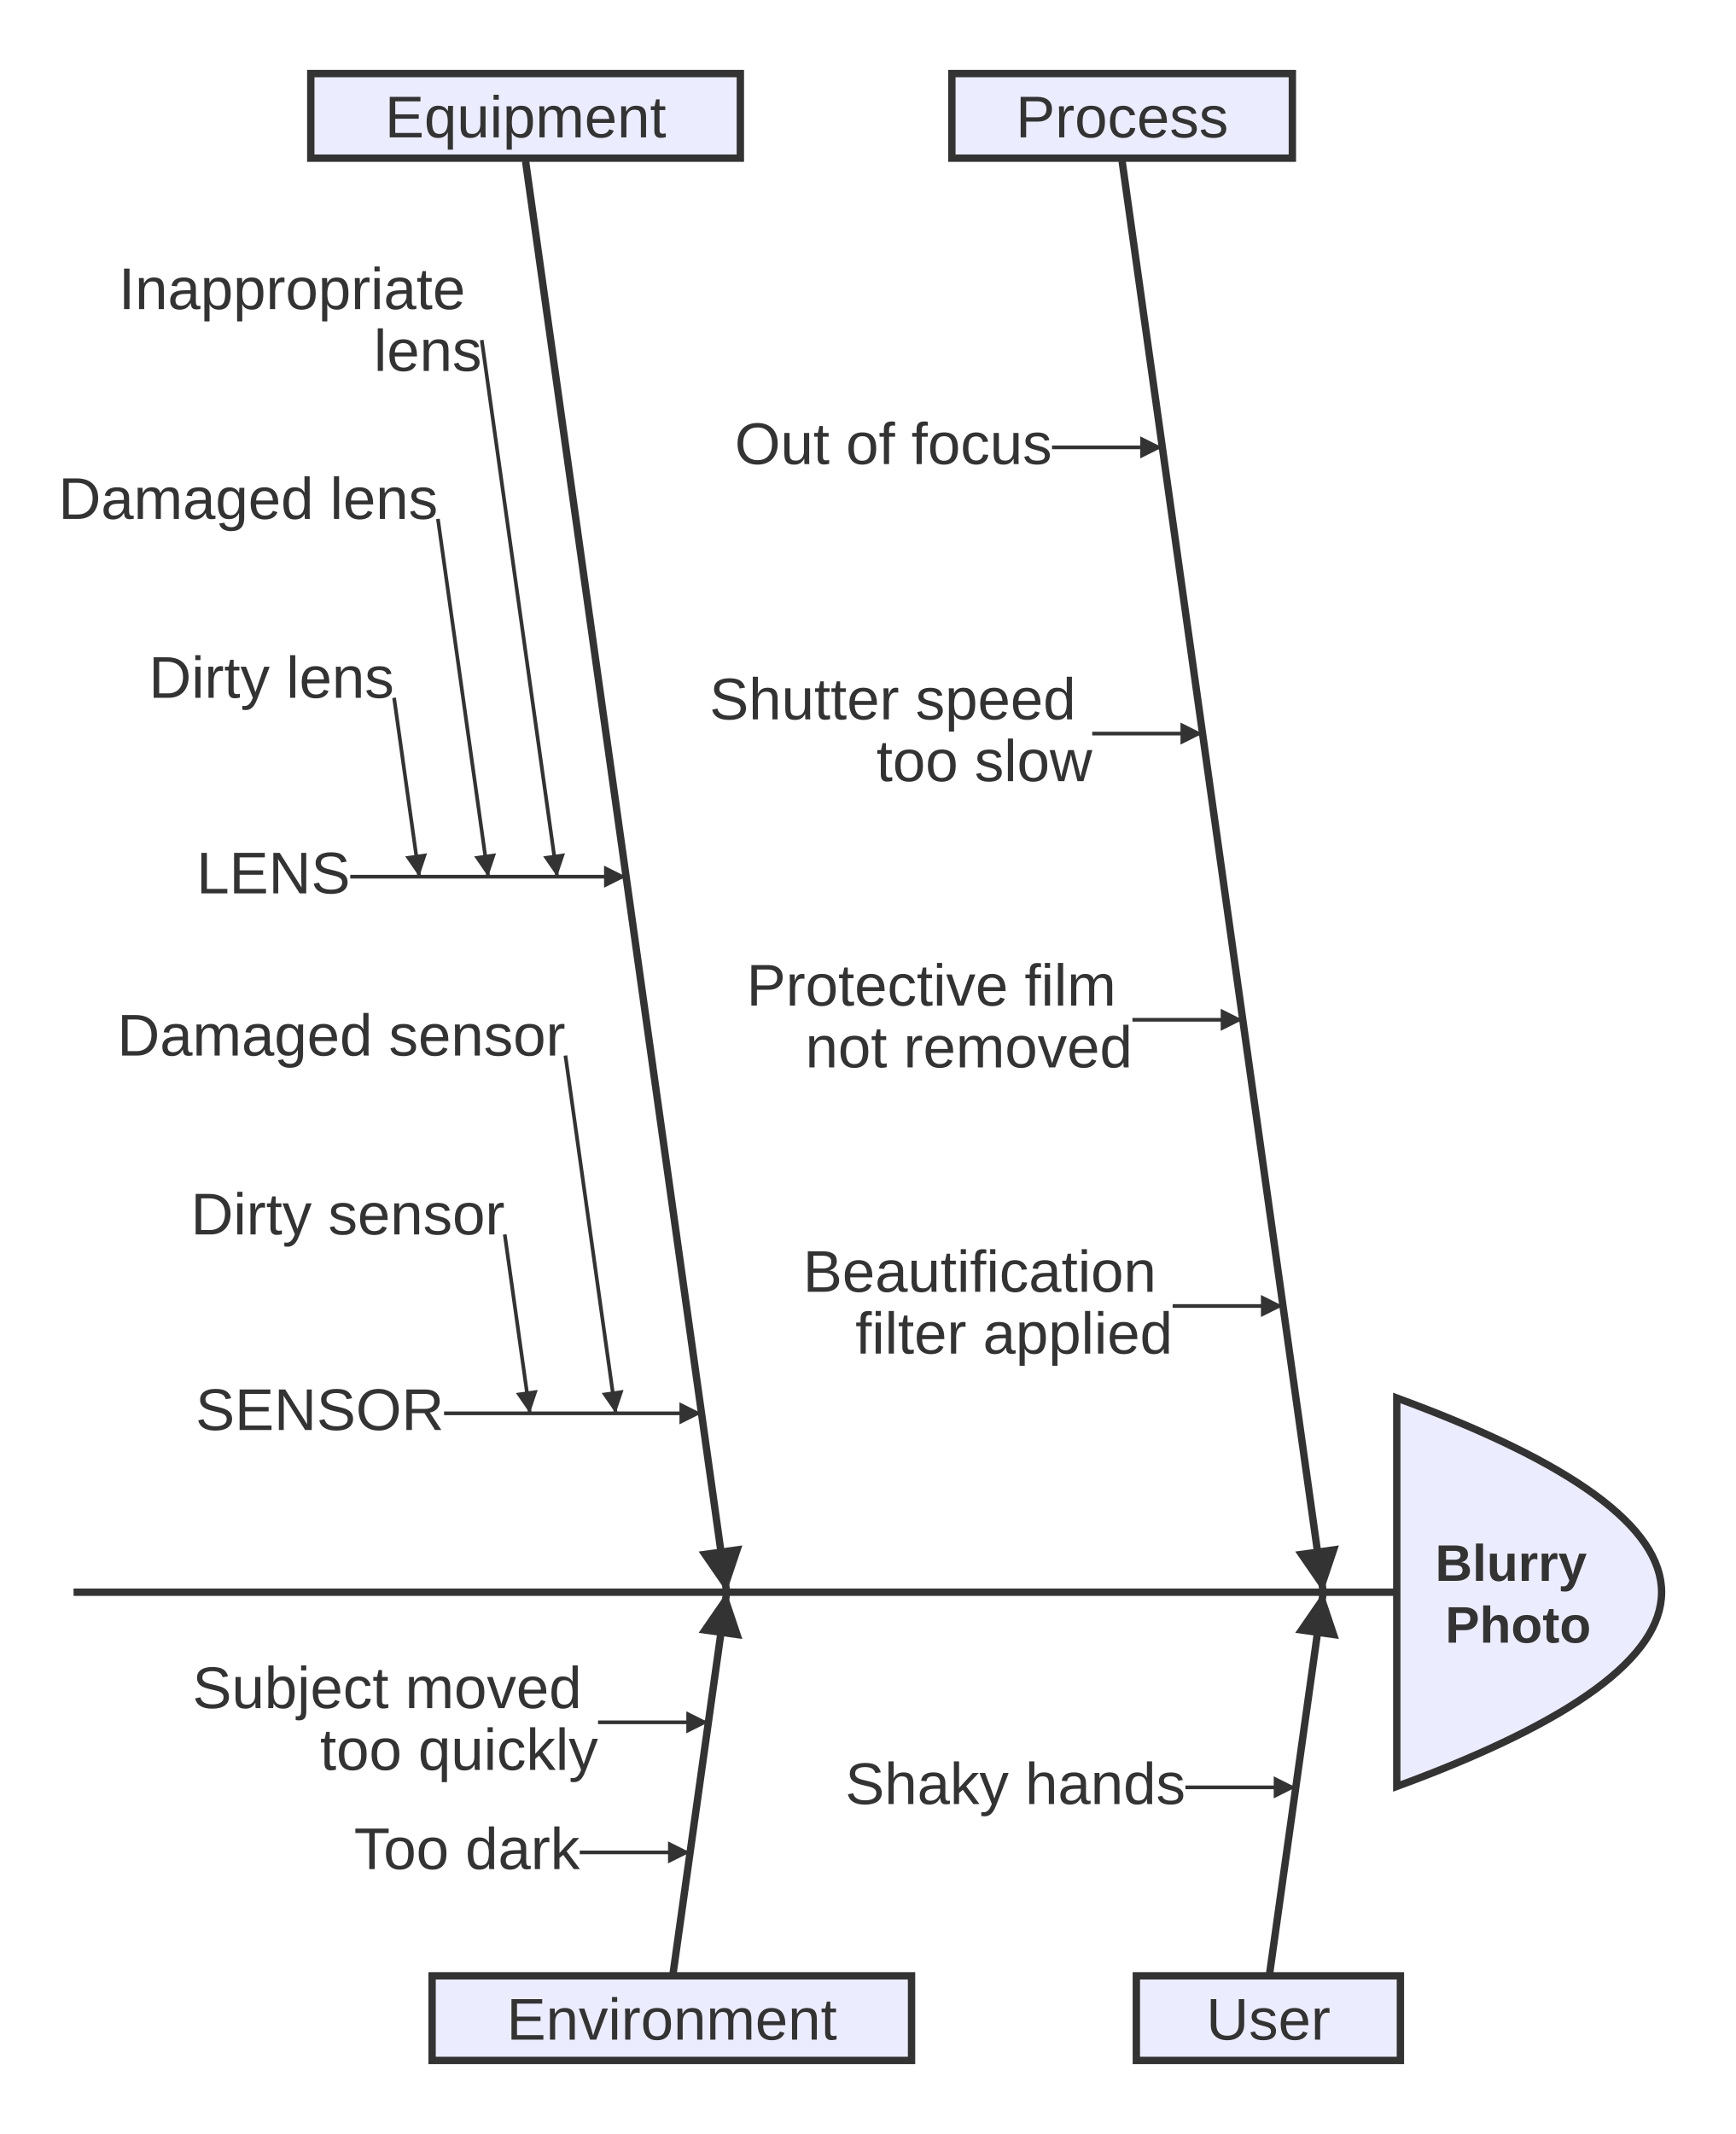
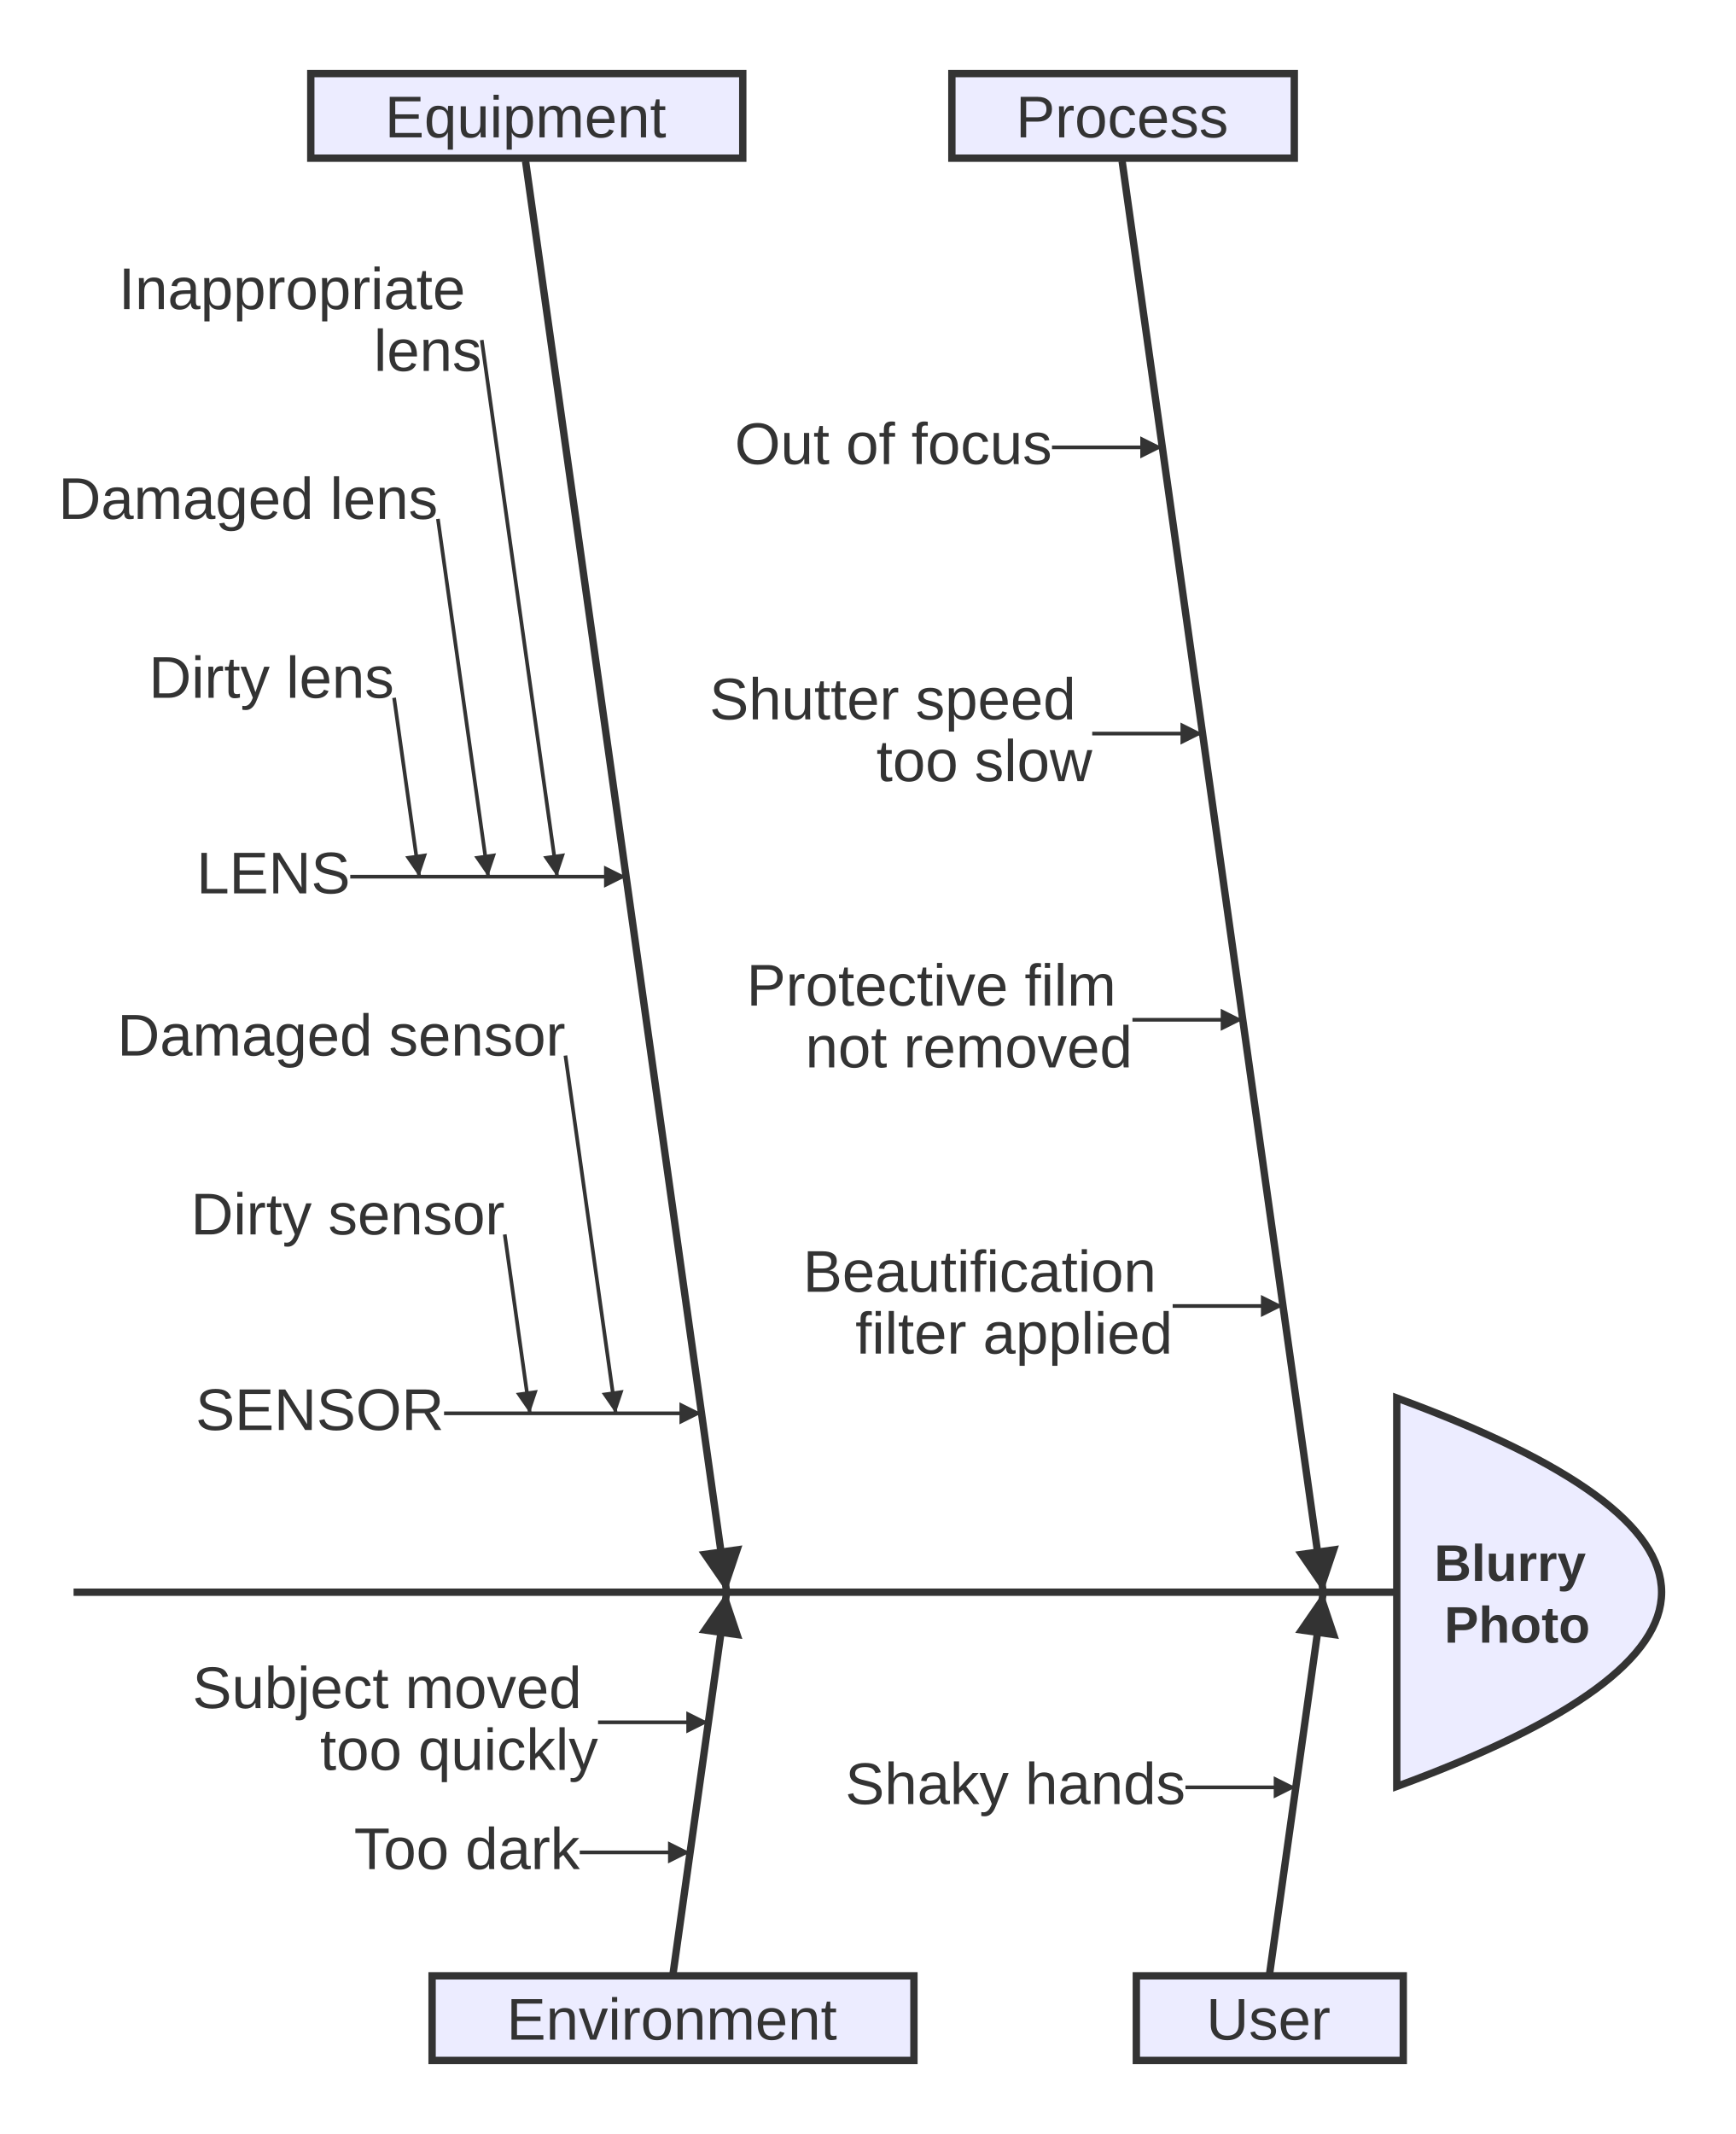
<svg xmlns="http://www.w3.org/2000/svg" id="upstream_docs_ishikawa_basic" width="100%" style="max-width: 471.765px; background-color: white;" viewBox="-379.765 -39.989 471.765 580.134" role="graphics-document document" aria-roledescription="ishikawa">
  <style>#upstream_docs_ishikawa_basic{font-family:"trebuchet ms",verdana,arial,sans-serif;font-size:16px;fill:#333;}@keyframes edge-animation-frame{from{stroke-dashoffset:0;}}@keyframes dash{to{stroke-dashoffset:0;}}#upstream_docs_ishikawa_basic .edge-animation-slow{stroke-dasharray:9,5!important;stroke-dashoffset:900;animation:dash 50s linear infinite;stroke-linecap:round;}#upstream_docs_ishikawa_basic .edge-animation-fast{stroke-dasharray:9,5!important;stroke-dashoffset:900;animation:dash 20s linear infinite;stroke-linecap:round;}#upstream_docs_ishikawa_basic .error-icon{fill:#552222;}#upstream_docs_ishikawa_basic .error-text{fill:#552222;stroke:#552222;}#upstream_docs_ishikawa_basic .edge-thickness-normal{stroke-width:1px;}#upstream_docs_ishikawa_basic .edge-thickness-thick{stroke-width:3.5px;}#upstream_docs_ishikawa_basic .edge-pattern-solid{stroke-dasharray:0;}#upstream_docs_ishikawa_basic .edge-thickness-invisible{stroke-width:0;fill:none;}#upstream_docs_ishikawa_basic .edge-pattern-dashed{stroke-dasharray:3;}#upstream_docs_ishikawa_basic .edge-pattern-dotted{stroke-dasharray:2;}#upstream_docs_ishikawa_basic .marker{fill:#333333;stroke:#333333;}#upstream_docs_ishikawa_basic .marker.cross{stroke:#333333;}#upstream_docs_ishikawa_basic svg{font-family:"trebuchet ms",verdana,arial,sans-serif;font-size:16px;}#upstream_docs_ishikawa_basic p{margin:0;}#upstream_docs_ishikawa_basic .ishikawa .ishikawa-spine,#upstream_docs_ishikawa_basic .ishikawa .ishikawa-branch,#upstream_docs_ishikawa_basic .ishikawa .ishikawa-sub-branch{stroke:#333333;stroke-width:2;fill:none;}#upstream_docs_ishikawa_basic .ishikawa .ishikawa-sub-branch{stroke-width:1;}#upstream_docs_ishikawa_basic .ishikawa .ishikawa-arrow{fill:#333333;}#upstream_docs_ishikawa_basic .ishikawa .ishikawa-head{fill:#ECECFF;stroke:#333333;stroke-width:2;}#upstream_docs_ishikawa_basic .ishikawa .ishikawa-label-box{fill:#ECECFF;stroke:#333333;stroke-width:2;}#upstream_docs_ishikawa_basic .ishikawa text{font-family:"trebuchet ms",verdana,arial,sans-serif;font-size:16px;fill:#333;}#upstream_docs_ishikawa_basic .ishikawa .ishikawa-head-label{font-weight:600;text-anchor:middle;dominant-baseline:middle;font-size:14px;}#upstream_docs_ishikawa_basic .ishikawa .ishikawa-label{text-anchor:end;}#upstream_docs_ishikawa_basic .ishikawa .ishikawa-label.cause{text-anchor:middle;dominant-baseline:middle;}#upstream_docs_ishikawa_basic .ishikawa .ishikawa-label.align{text-anchor:end;dominant-baseline:middle;}#upstream_docs_ishikawa_basic .ishikawa .ishikawa-label.up{dominant-baseline:baseline;}#upstream_docs_ishikawa_basic .ishikawa .ishikawa-label.down{dominant-baseline:hanging;}#upstream_docs_ishikawa_basic .node .neo-node{stroke:#9370DB;}#upstream_docs_ishikawa_basic [data-look="neo"].node rect,#upstream_docs_ishikawa_basic [data-look="neo"].cluster rect,#upstream_docs_ishikawa_basic [data-look="neo"].node polygon{stroke:#9370DB;filter:drop-shadow(1px 2px 2px rgba(185, 185, 185, 1));}#upstream_docs_ishikawa_basic [data-look="neo"].node path{stroke:#9370DB;stroke-width:1px;}#upstream_docs_ishikawa_basic [data-look="neo"].node .outer-path{filter:drop-shadow(1px 2px 2px rgba(185, 185, 185, 1));}#upstream_docs_ishikawa_basic [data-look="neo"].node .neo-line path{stroke:#9370DB;filter:none;}#upstream_docs_ishikawa_basic [data-look="neo"].node circle{stroke:#9370DB;filter:drop-shadow(1px 2px 2px rgba(185, 185, 185, 1));}#upstream_docs_ishikawa_basic [data-look="neo"].node circle .state-start{fill:#000000;}#upstream_docs_ishikawa_basic [data-look="neo"].icon-shape .icon{fill:#9370DB;filter:drop-shadow(1px 2px 2px rgba(185, 185, 185, 1));}#upstream_docs_ishikawa_basic [data-look="neo"].icon-shape .icon-neo path{stroke:#9370DB;filter:drop-shadow(1px 2px 2px rgba(185, 185, 185, 1));}#upstream_docs_ishikawa_basic :root{--mermaid-font-family:"trebuchet ms",verdana,arial,sans-serif;}</style>
  <g />
  <g class="ishikawa">
    <defs>
      <marker id="ishikawa-arrow-upstream_docs_ishikawa_basic" viewBox="0 0 10 10" refX="0" refY="5" markerWidth="6" markerHeight="6" orient="auto">
        <path d="M 10 0 L 0 5 L 10 10 Z" class="ishikawa-arrow" />
      </marker>
    </defs>
    <line class="ishikawa-spine" x1="-359.765" y1="392.857" x2="0" y2="392.857" />
    <g class="ishikawa-head-group" transform="translate(0,392.8571)">
      <path class="ishikawa-head" d="M 0 -52.8 L 0 52.8 Q 144 0 0 -52.8 Z" />
-       <text class="ishikawa-head-label" text-anchor="start" x="0" y="-8.4" transform="translate(33,1.34375)">
+       <text class="ishikawa-head-label" text-anchor="start" x="0" y="-8.4" transform="translate(32.73779,1.34375)">
        <tspan x="0" dy="0">Blurry</tspan>
        <tspan x="0" dy="16.8">Photo</tspan>
      </text>
    </g>
    <g class="ishikawa-pair">
      <line class="ishikawa-branch" x1="-20" y1="392.857" x2="-74.675" y2="3.823" marker-start="url(#ishikawa-arrow-upstream_docs_ishikawa_basic)" />
      <g class="ishikawa-label-group">
-         <rect class="ishikawa-label-box" x="-120.964" y="-19.989" width="92.578" height="23" />
+         <rect class="ishikawa-label-box" x="-120.964" y="-19.989" width="93.102" height="23" />
        <text class="ishikawa-label cause" text-anchor="middle" x="-74.675" y="-7.177">
          <tspan x="-74.675" dy="0">Process</tspan>
        </text>
      </g>
      <g class="ishikawa-sub-group">
        <line class="ishikawa-sub-branch" x1="-30.935" y1="315.05" x2="-60.935" y2="315.05" marker-start="url(#ishikawa-arrow-upstream_docs_ishikawa_basic)" />
        <text class="ishikawa-label align" text-anchor="end" x="-60.935" y="306.65">
          <tspan x="-60.935" dy="0">Beautification</tspan>
          <tspan x="-60.935" dy="16.8">filter applied</tspan>
        </text>
      </g>
      <g class="ishikawa-sub-group">
        <line class="ishikawa-sub-branch" x1="-41.87" y1="237.244" x2="-71.87" y2="237.244" marker-start="url(#ishikawa-arrow-upstream_docs_ishikawa_basic)" />
        <text class="ishikawa-label align" text-anchor="end" x="-71.87" y="228.844">
          <tspan x="-71.87" dy="0">Protective film</tspan>
          <tspan x="-71.87" dy="16.8">not removed</tspan>
        </text>
      </g>
      <g class="ishikawa-sub-group">
        <line class="ishikawa-sub-branch" x1="-52.805" y1="159.437" x2="-82.805" y2="159.437" marker-start="url(#ishikawa-arrow-upstream_docs_ishikawa_basic)" />
        <text class="ishikawa-label align" text-anchor="end" x="-82.805" y="151.037">
          <tspan x="-82.805" dy="0">Shutter speed</tspan>
          <tspan x="-82.805" dy="16.8">too slow</tspan>
        </text>
      </g>
      <g class="ishikawa-sub-group">
        <line class="ishikawa-sub-branch" x1="-63.74" y1="81.63" x2="-93.74" y2="81.63" marker-start="url(#ishikawa-arrow-upstream_docs_ishikawa_basic)" />
        <text class="ishikawa-label align" text-anchor="end" x="-93.74" y="81.63">
          <tspan x="-93.74" dy="0">Out of focus</tspan>
        </text>
      </g>
      <line class="ishikawa-branch" x1="-20" y1="392.857" x2="-34.911" y2="498.957" marker-start="url(#ishikawa-arrow-upstream_docs_ishikawa_basic)" />
      <g class="ishikawa-label-group">
-         <rect class="ishikawa-label-box" x="-70.81" y="497.145" width="71.797" height="23" />
+         <rect class="ishikawa-label-box" x="-70.81" y="497.145" width="72.578" height="23" />
        <text class="ishikawa-label cause" text-anchor="middle" x="-34.911" y="509.957">
          <tspan x="-34.911" dy="0">User</tspan>
        </text>
      </g>
      <g class="ishikawa-sub-group">
        <line class="ishikawa-sub-branch" x1="-27.456" y1="445.907" x2="-57.456" y2="445.907" marker-start="url(#ishikawa-arrow-upstream_docs_ishikawa_basic)" />
        <text class="ishikawa-label align" text-anchor="end" x="-57.456" y="445.907">
          <tspan x="-57.456" dy="0">Shaky hands</tspan>
        </text>
      </g>
    </g>
    <g class="ishikawa-pair">
      <line class="ishikawa-branch" x1="-182.196" y1="392.857" x2="-236.871" y2="3.823" marker-start="url(#ishikawa-arrow-upstream_docs_ishikawa_basic)" />
      <g class="ishikawa-label-group">
-         <rect class="ishikawa-label-box" x="-295.269" y="-19.989" width="116.797" height="23" />
+         <rect class="ishikawa-label-box" x="-295.269" y="-19.989" width="117.453" height="23" />
        <text class="ishikawa-label cause" text-anchor="middle" x="-236.871" y="-7.177">
          <tspan x="-236.871" dy="0">Equipment</tspan>
        </text>
      </g>
      <g class="ishikawa-sub-group">
        <line class="ishikawa-sub-branch" x1="-189.03" y1="344.228" x2="-259.03" y2="344.228" marker-start="url(#ishikawa-arrow-upstream_docs_ishikawa_basic)" />
        <text class="ishikawa-label align" text-anchor="end" x="-259.03" y="344.228">
          <tspan x="-259.03" dy="0">SENSOR</tspan>
        </text>
      </g>
      <g class="ishikawa-sub-group">
        <line class="ishikawa-sub-branch" x1="-235.697" y1="344.228" x2="-242.531" y2="295.599" marker-start="url(#ishikawa-arrow-upstream_docs_ishikawa_basic)" />
        <text class="ishikawa-label up" text-anchor="end" x="-242.531" y="295.599">
          <tspan x="-242.531" dy="0">Dirty sensor</tspan>
        </text>
      </g>
      <g class="ishikawa-sub-group">
        <line class="ishikawa-sub-branch" x1="-212.363" y1="344.228" x2="-226.032" y2="246.969" marker-start="url(#ishikawa-arrow-upstream_docs_ishikawa_basic)" />
        <text class="ishikawa-label up" text-anchor="end" x="-226.032" y="246.969">
          <tspan x="-226.032" dy="0">Damaged sensor</tspan>
        </text>
      </g>
      <g class="ishikawa-sub-group">
        <line class="ishikawa-sub-branch" x1="-209.533" y1="198.34" x2="-284.533" y2="198.34" marker-start="url(#ishikawa-arrow-upstream_docs_ishikawa_basic)" />
        <text class="ishikawa-label align" text-anchor="end" x="-284.533" y="198.34">
          <tspan x="-284.533" dy="0">LENS</tspan>
        </text>
      </g>
      <g class="ishikawa-sub-group">
        <line class="ishikawa-sub-branch" x1="-265.783" y1="198.34" x2="-272.618" y2="149.711" marker-start="url(#ishikawa-arrow-upstream_docs_ishikawa_basic)" />
        <text class="ishikawa-label up" text-anchor="end" x="-272.618" y="149.711">
          <tspan x="-272.618" dy="0">Dirty lens</tspan>
        </text>
      </g>
      <g class="ishikawa-sub-group">
        <line class="ishikawa-sub-branch" x1="-247.033" y1="198.34" x2="-260.702" y2="101.082" marker-start="url(#ishikawa-arrow-upstream_docs_ishikawa_basic)" />
        <text class="ishikawa-label up" text-anchor="end" x="-260.702" y="101.082">
          <tspan x="-260.702" dy="0">Damaged lens</tspan>
        </text>
      </g>
      <g class="ishikawa-sub-group">
        <line class="ishikawa-sub-branch" x1="-228.283" y1="198.34" x2="-248.786" y2="52.452" marker-start="url(#ishikawa-arrow-upstream_docs_ishikawa_basic)" />
        <text class="ishikawa-label up" text-anchor="end" x="-248.786" y="44.052">
          <tspan x="-248.786" dy="0">Inappropriate</tspan>
          <tspan x="-248.786" dy="16.8">lens</tspan>
        </text>
      </g>
      <line class="ishikawa-branch" x1="-182.196" y1="392.857" x2="-197.107" y2="498.957" marker-start="url(#ishikawa-arrow-upstream_docs_ishikawa_basic)" />
      <g class="ishikawa-label-group">
-         <rect class="ishikawa-label-box" x="-262.287" y="497.145" width="130.359" height="23" />
+         <rect class="ishikawa-label-box" x="-262.287" y="497.145" width="131.008" height="23" />
        <text class="ishikawa-label cause" text-anchor="middle" x="-197.107" y="509.957">
          <tspan x="-197.107" dy="0">Environment</tspan>
        </text>
      </g>
      <g class="ishikawa-sub-group">
        <line class="ishikawa-sub-branch" x1="-187.166" y1="428.224" x2="-217.166" y2="428.224" marker-start="url(#ishikawa-arrow-upstream_docs_ishikawa_basic)" />
        <text class="ishikawa-label align" text-anchor="end" x="-217.166" y="419.824">
          <tspan x="-217.166" dy="0">Subject moved</tspan>
          <tspan x="-217.166" dy="16.8">too quickly</tspan>
        </text>
      </g>
      <g class="ishikawa-sub-group">
        <line class="ishikawa-sub-branch" x1="-192.137" y1="463.591" x2="-222.137" y2="463.591" marker-start="url(#ishikawa-arrow-upstream_docs_ishikawa_basic)" />
        <text class="ishikawa-label align" text-anchor="end" x="-222.137" y="463.591">
          <tspan x="-222.137" dy="0">Too dark</tspan>
        </text>
      </g>
    </g>
  </g>
</svg>
